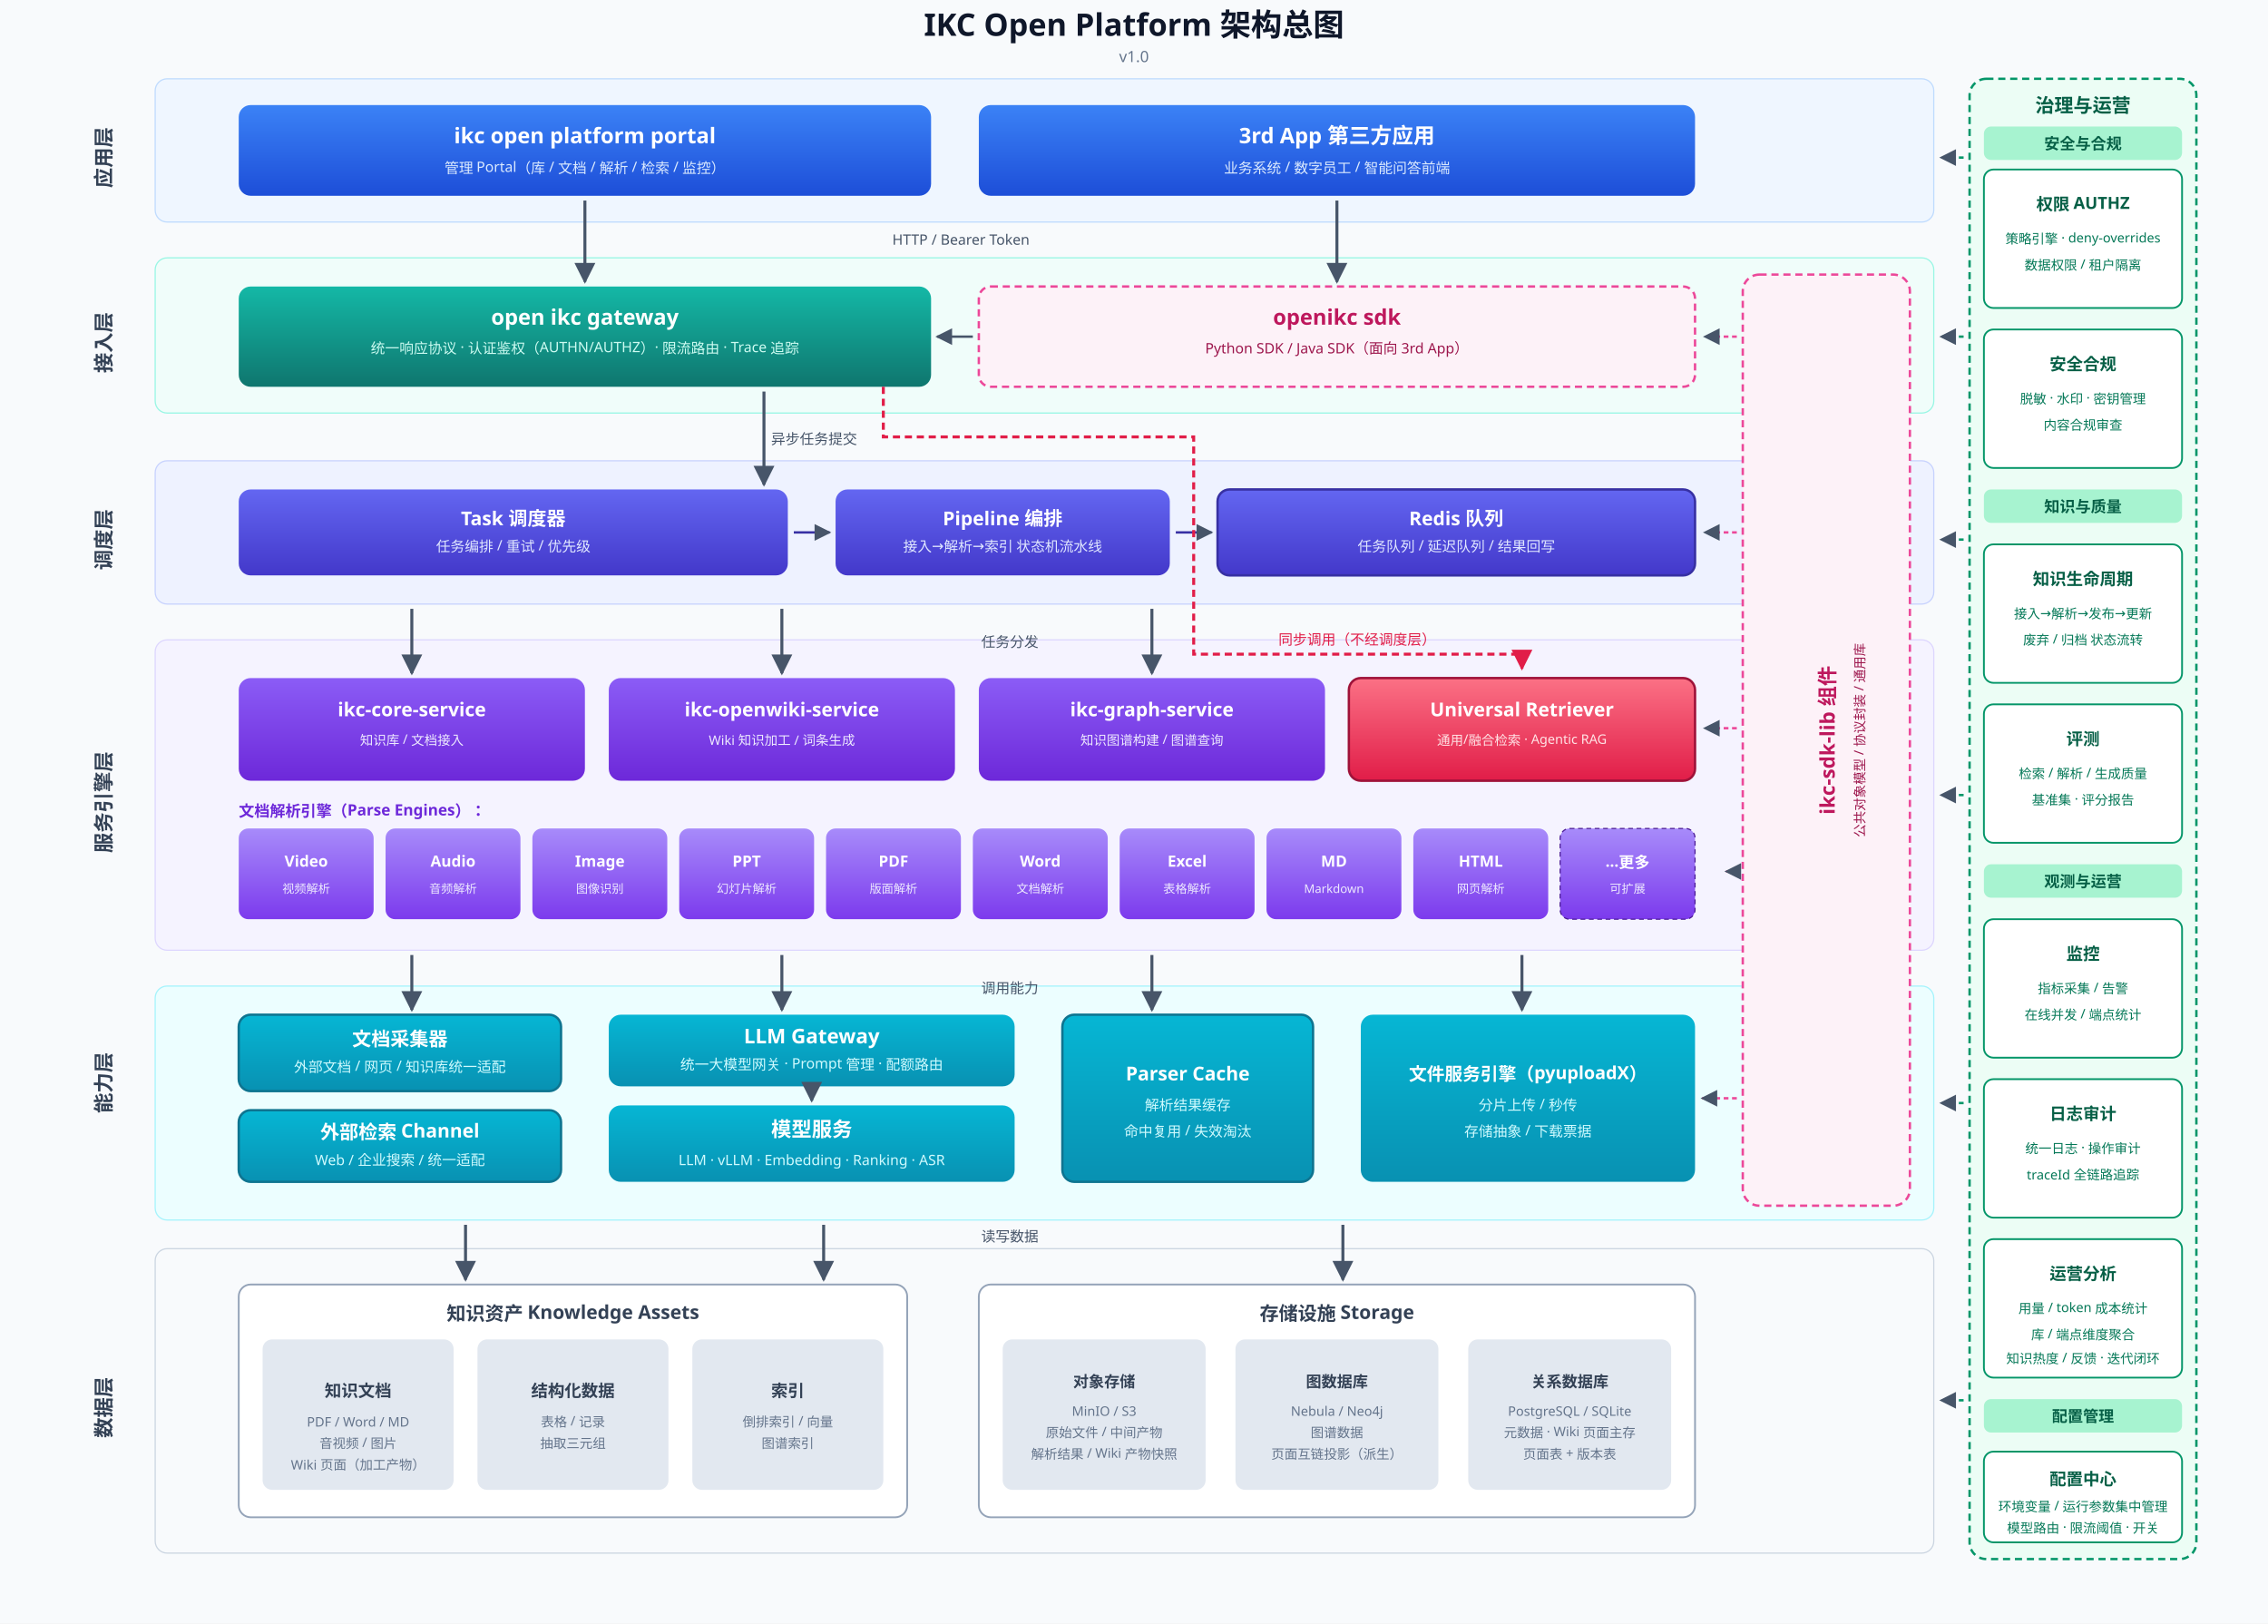
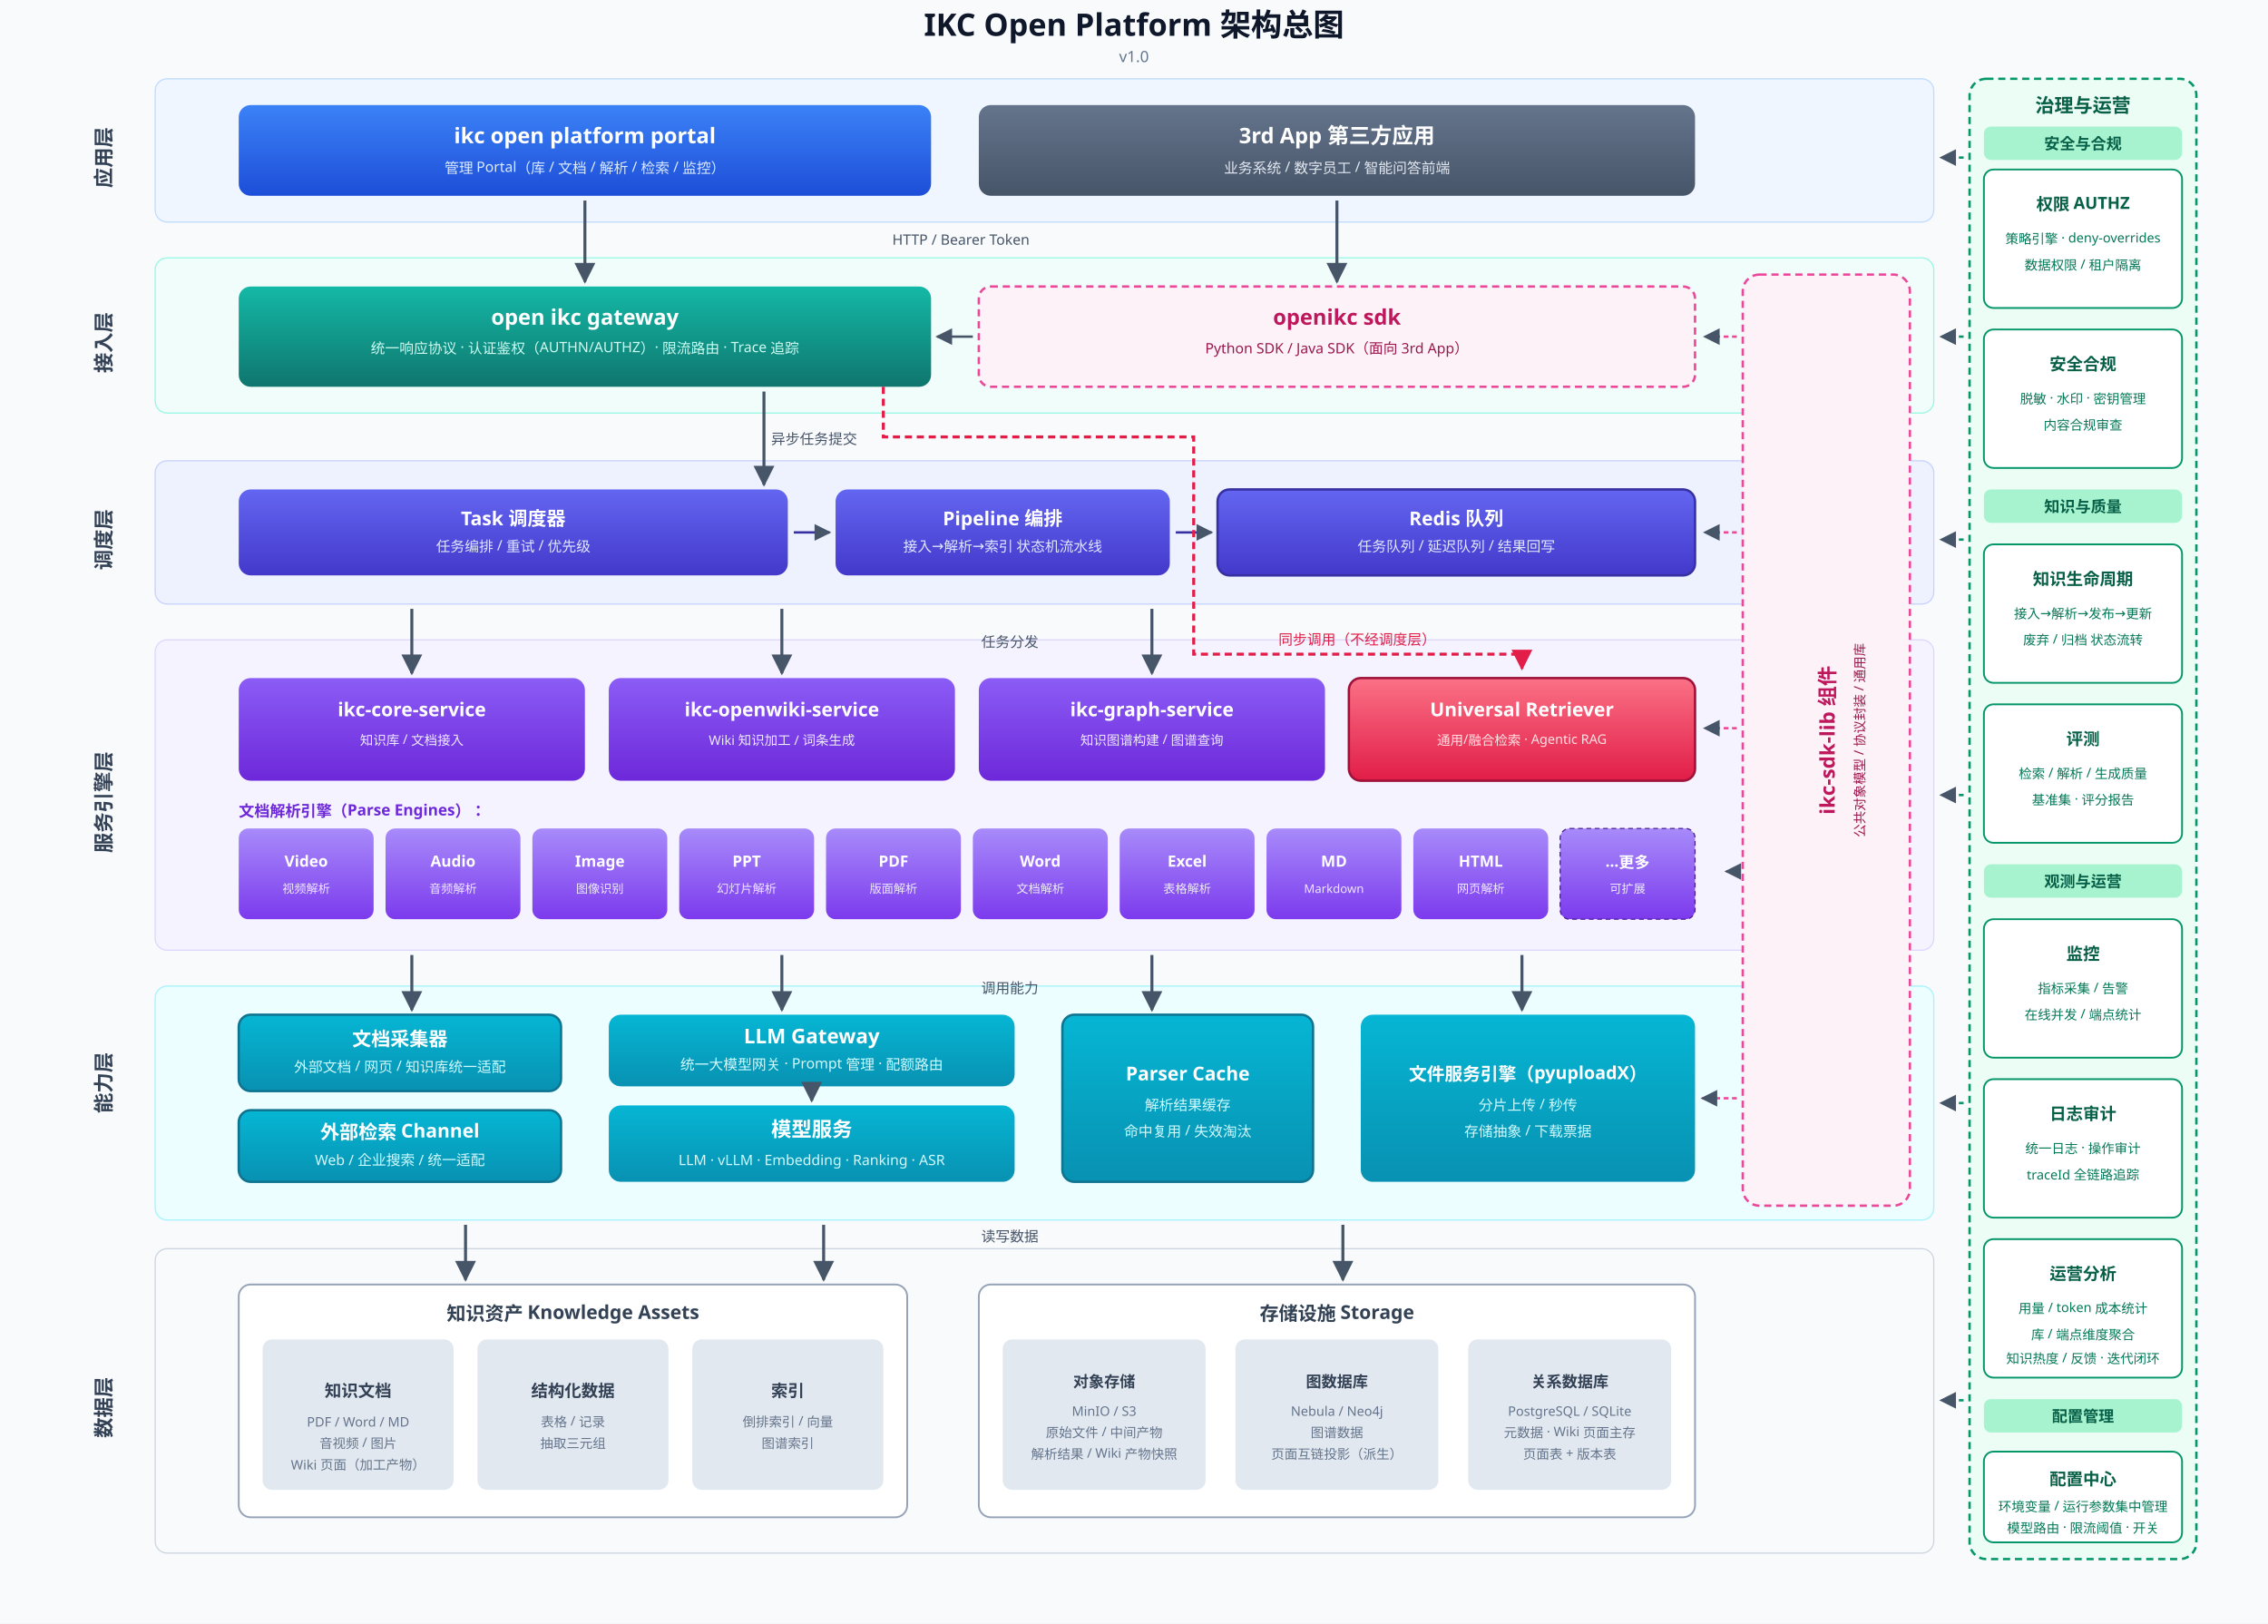
<svg xmlns="http://www.w3.org/2000/svg" viewBox="0 0 1900 1360" font-family="'PingFang SC','Microsoft YaHei','Noto Sans SC',sans-serif">
  <defs>
    <linearGradient id="gBlue" x1="0" y1="0" x2="0" y2="1">
      <stop offset="0" stop-color="#3b82f6" />
      <stop offset="1" stop-color="#1d4ed8" />
    </linearGradient>
    <linearGradient id="gTeal" x1="0" y1="0" x2="0" y2="1">
      <stop offset="0" stop-color="#14b8a6" />
      <stop offset="1" stop-color="#0f766e" />
    </linearGradient>
    <linearGradient id="gIndigo" x1="0" y1="0" x2="0" y2="1">
      <stop offset="0" stop-color="#6366f1" />
      <stop offset="1" stop-color="#4338ca" />
    </linearGradient>
    <linearGradient id="gViolet" x1="0" y1="0" x2="0" y2="1">
      <stop offset="0" stop-color="#8b5cf6" />
      <stop offset="1" stop-color="#6d28d9" />
    </linearGradient>
    <linearGradient id="gVioletLight" x1="0" y1="0" x2="0" y2="1">
      <stop offset="0" stop-color="#a78bfa" />
      <stop offset="1" stop-color="#7c3aed" />
    </linearGradient>
    <linearGradient id="gRose" x1="0" y1="0" x2="0" y2="1">
      <stop offset="0" stop-color="#fb7185" />
      <stop offset="1" stop-color="#e11d48" />
    </linearGradient>
    <linearGradient id="gCyan" x1="0" y1="0" x2="0" y2="1">
      <stop offset="0" stop-color="#06b6d4" />
      <stop offset="1" stop-color="#0891b2" />
    </linearGradient>
    <linearGradient id="gSlate" x1="0" y1="0" x2="0" y2="1">
      <stop offset="0" stop-color="#64748b" />
      <stop offset="1" stop-color="#475569" />
    </linearGradient>
    <marker id="arrow" viewBox="0 0 10 10" refX="9" refY="5" markerWidth="7" markerHeight="7" orient="auto-start-reverse">
      <path d="M 0 0 L 10 5 L 0 10 z" fill="#475569" />
    </marker>
    <marker id="arrowRose" viewBox="0 0 10 10" refX="9" refY="5" markerWidth="7" markerHeight="7" orient="auto-start-reverse">
      <path d="M 0 0 L 10 5 L 0 10 z" fill="#e11d48" />
    </marker>
  </defs>
  <rect x="0" y="0" width="1900" height="1360" fill="#f8fafc" />
  <text x="950" y="30" text-anchor="middle" font-size="26" font-weight="bold" fill="#0f172a">IKC Open Platform 架构总图</text>
  <text x="950" y="52" text-anchor="middle" font-size="13" fill="#64748b">v1.0</text>
  <rect x="130" y="66" width="1490" height="120" rx="10" fill="#eff6ff" stroke="#bfdbfe" />
  <rect x="130" y="216" width="1490" height="130" rx="10" fill="#f0fdfa" stroke="#99f6e4" />
  <rect x="130" y="386" width="1490" height="120" rx="10" fill="#eef2ff" stroke="#c7d2fe" />
  <rect x="130" y="536" width="1490" height="260" rx="10" fill="#f5f3ff" stroke="#ddd6fe" />
  <rect x="130" y="826" width="1490" height="196" rx="10" fill="#ecfeff" stroke="#a5f3fc" />
  <rect x="130" y="1046" width="1490" height="255" rx="10" fill="#f8fafc" stroke="#cbd5e1" />
  <g font-size="17" font-weight="bold" fill="#334155" text-anchor="middle">
    <text x="93" y="132" transform="rotate(-90 93 132)">应用层</text>
    <text x="93" y="287" transform="rotate(-90 93 287)">接入层</text>
    <text x="93" y="452" transform="rotate(-90 93 452)">调度层</text>
    <text x="93" y="672" transform="rotate(-90 93 672)">服务引擎层</text>
    <text x="93" y="907" transform="rotate(-90 93 907)">能力层</text>
    <text x="93" y="1179" transform="rotate(-90 93 1179)">数据层</text>
  </g>
  <g>
    <rect x="200" y="88" width="580" height="76" rx="10" fill="url(#gBlue)" />
    <text x="490" y="120" text-anchor="middle" font-size="18" font-weight="bold" fill="#ffffff">ikc open platform portal</text>
    <text x="490" y="145" text-anchor="middle" font-size="12" fill="#dbeafe">管理 Portal（库 / 文档 / 解析 / 检索 / 监控）</text>
-     <rect x="820" y="88" width="600" height="76" rx="10" fill="url(#gBlue)" />
+     <rect x="820" y="88" width="600" height="76" rx="10" fill="url(#gSlate)" />
    <text x="1120" y="120" text-anchor="middle" font-size="18" font-weight="bold" fill="#ffffff">3rd App 第三方应用</text>
-     <text x="1120" y="145" text-anchor="middle" font-size="12" fill="#dbeafe">业务系统 / 数字员工 / 智能问答前端</text>
+     <text x="1120" y="145" text-anchor="middle" font-size="12" fill="#e2e8f0">业务系统 / 数字员工 / 智能问答前端</text>
  </g>
  <g>
    <rect x="200" y="240" width="580" height="84" rx="10" fill="url(#gTeal)" />
    <text x="490" y="272" text-anchor="middle" font-size="18" font-weight="bold" fill="#ffffff">open ikc gateway</text>
    <text x="490" y="296" text-anchor="middle" font-size="12" fill="#ccfbf1">统一响应协议 · 认证鉴权（AUTHN/AUTHZ）· 限流路由 · Trace 追踪</text>
    <rect x="820" y="240" width="600" height="84" rx="10" fill="#fdf2f8" stroke="#ec4899" stroke-width="2" stroke-dasharray="6 4" />
    <text x="1120" y="272" text-anchor="middle" font-size="18" font-weight="bold" fill="#be185d">openikc sdk</text>
    <text x="1120" y="296" text-anchor="middle" font-size="12" fill="#9d174d">Python SDK / Java SDK（面向 3rd App）</text>
  </g>
  <line x1="815" y1="282" x2="785" y2="282" stroke="#475569" stroke-width="2" marker-end="url(#arrow)" />
  <g>
    <rect x="200" y="410" width="460" height="72" rx="10" fill="url(#gIndigo)" />
    <text x="430" y="440" text-anchor="middle" font-size="16" font-weight="bold" fill="#ffffff">Task 调度器</text>
    <text x="430" y="462" text-anchor="middle" font-size="12" fill="#e0e7ff">任务编排 / 重试 / 优先级</text>
    <rect x="700" y="410" width="280" height="72" rx="10" fill="url(#gIndigo)" />
    <text x="840" y="440" text-anchor="middle" font-size="16" font-weight="bold" fill="#ffffff">Pipeline 编排</text>
    <text x="840" y="462" text-anchor="middle" font-size="12" fill="#e0e7ff">接入→解析→索引 状态机流水线</text>
    <rect x="1020" y="410" width="400" height="72" rx="10" fill="url(#gIndigo)" stroke="#3730a3" stroke-width="2" />
    <text x="1220" y="440" text-anchor="middle" font-size="16" font-weight="bold" fill="#ffffff">Redis 队列</text>
    <text x="1220" y="462" text-anchor="middle" font-size="12" fill="#e0e7ff">任务队列 / 延迟队列 / 结果回写</text>
  </g>
  <line x1="665" y1="446" x2="695" y2="446" stroke="#3730a3" stroke-width="2" marker-end="url(#arrow)" />
  <line x1="985" y1="446" x2="1015" y2="446" stroke="#3730a3" stroke-width="2" marker-end="url(#arrow)" />
  <g>
    <rect x="200" y="568" width="290" height="86" rx="10" fill="url(#gViolet)" />
    <text x="345" y="600" text-anchor="middle" font-size="16" font-weight="bold" fill="#ffffff">ikc-core-service</text>
    <text x="345" y="624" text-anchor="middle" font-size="11" fill="#ede9fe">知识库 / 文档接入</text>
    <rect x="510" y="568" width="290" height="86" rx="10" fill="url(#gViolet)" />
    <text x="655" y="600" text-anchor="middle" font-size="16" font-weight="bold" fill="#ffffff">ikc-openwiki-service</text>
    <text x="655" y="624" text-anchor="middle" font-size="11" fill="#ede9fe">Wiki 知识加工 / 词条生成</text>
    <rect x="820" y="568" width="290" height="86" rx="10" fill="url(#gViolet)" />
    <text x="965" y="600" text-anchor="middle" font-size="16" font-weight="bold" fill="#ffffff">ikc-graph-service</text>
    <text x="965" y="624" text-anchor="middle" font-size="11" fill="#ede9fe">知识图谱构建 / 图谱查询</text>
    <rect x="1130" y="568" width="290" height="86" rx="10" fill="url(#gRose)" stroke="#9f1239" stroke-width="2" />
    <text x="1275" y="600" text-anchor="middle" font-size="16" font-weight="bold" fill="#ffffff">Universal Retriever</text>
    <text x="1275" y="624" text-anchor="middle" font-size="11" fill="#ffe4e6">通用/融合检索 · Agentic RAG</text>
  </g>
  <text x="200" y="684" font-size="13" font-weight="bold" fill="#6d28d9">文档解析引擎（Parse Engines）：</text>
  <g font-size="13" font-weight="bold" fill="#ffffff" text-anchor="middle">
    <rect x="200" y="694" width="113" height="76" rx="8" fill="url(#gVioletLight)" />
    <text x="256.5" y="726">Video</text>
    <text x="256.5" y="748" font-size="10" font-weight="normal" fill="#ede9fe">视频解析</text>
    <rect x="323" y="694" width="113" height="76" rx="8" fill="url(#gVioletLight)" />
    <text x="379.5" y="726">Audio</text>
    <text x="379.5" y="748" font-size="10" font-weight="normal" fill="#ede9fe">音频解析</text>
    <rect x="446" y="694" width="113" height="76" rx="8" fill="url(#gVioletLight)" />
    <text x="502.5" y="726">Image</text>
    <text x="502.5" y="748" font-size="10" font-weight="normal" fill="#ede9fe">图像识别</text>
    <rect x="569" y="694" width="113" height="76" rx="8" fill="url(#gVioletLight)" />
    <text x="625.5" y="726">PPT</text>
    <text x="625.5" y="748" font-size="10" font-weight="normal" fill="#ede9fe">幻灯片解析</text>
    <rect x="692" y="694" width="113" height="76" rx="8" fill="url(#gVioletLight)" />
    <text x="748.5" y="726">PDF</text>
    <text x="748.5" y="748" font-size="10" font-weight="normal" fill="#ede9fe">版面解析</text>
    <rect x="815" y="694" width="113" height="76" rx="8" fill="url(#gVioletLight)" />
    <text x="871.5" y="726">Word</text>
    <text x="871.5" y="748" font-size="10" font-weight="normal" fill="#ede9fe">文档解析</text>
    <rect x="938" y="694" width="113" height="76" rx="8" fill="url(#gVioletLight)" />
    <text x="994.5" y="726">Excel</text>
    <text x="994.5" y="748" font-size="10" font-weight="normal" fill="#ede9fe">表格解析</text>
    <rect x="1061" y="694" width="113" height="76" rx="8" fill="url(#gVioletLight)" />
    <text x="1117.5" y="726">MD</text>
    <text x="1117.5" y="748" font-size="10" font-weight="normal" fill="#ede9fe">Markdown</text>
    <rect x="1184" y="694" width="113" height="76" rx="8" fill="url(#gVioletLight)" />
    <text x="1240.5" y="726">HTML</text>
    <text x="1240.5" y="748" font-size="10" font-weight="normal" fill="#ede9fe">网页解析</text>
    <rect x="1307" y="694" width="113" height="76" rx="8" fill="url(#gVioletLight)" stroke="#4c1d95" stroke-dasharray="4 3" />
    <text x="1363.5" y="726">…更多</text>
    <text x="1363.5" y="748" font-size="10" font-weight="normal" fill="#ede9fe">可扩展</text>
  </g>
  <g>
    <rect x="200" y="850" width="270" height="64" rx="10" fill="url(#gCyan)" stroke="#0e7490" stroke-width="2" />
    <text x="335" y="876" text-anchor="middle" font-size="16" font-weight="bold" fill="#ffffff">文档采集器</text>
    <text x="335" y="898" text-anchor="middle" font-size="12" fill="#cffafe">外部文档 / 网页 / 知识库统一适配</text>
    <rect x="200" y="930" width="270" height="60" rx="10" fill="url(#gCyan)" stroke="#0e7490" stroke-width="2" />
    <text x="335" y="954" text-anchor="middle" font-size="16" font-weight="bold" fill="#ffffff">外部检索 Channel</text>
    <text x="335" y="976" text-anchor="middle" font-size="12" fill="#cffafe">Web / 企业搜索 / 统一适配</text>
    <rect x="510" y="850" width="340" height="60" rx="10" fill="url(#gCyan)" />
    <text x="680" y="874" text-anchor="middle" font-size="17" font-weight="bold" fill="#ffffff">LLM Gateway</text>
    <text x="680" y="896" text-anchor="middle" font-size="12" fill="#cffafe">统一大模型网关 · Prompt 管理 · 配额路由</text>
    <line x1="680" y1="912" x2="680" y2="922" stroke="#0e7490" stroke-width="2.5" marker-end="url(#arrow)" />
    <rect x="510" y="926" width="340" height="64" rx="10" fill="url(#gCyan)" />
    <text x="680" y="952" text-anchor="middle" font-size="17" font-weight="bold" fill="#ffffff">模型服务</text>
    <text x="680" y="976" text-anchor="middle" font-size="12" fill="#cffafe">LLM · vLLM · Embedding · Ranking · ASR</text>
    <rect x="890" y="850" width="210" height="140" rx="10" fill="url(#gCyan)" stroke="#0e7490" stroke-width="2" />
    <text x="995" y="905" text-anchor="middle" font-size="16" font-weight="bold" fill="#ffffff">Parser Cache</text>
    <text x="995" y="930" text-anchor="middle" font-size="12" fill="#cffafe">解析结果缓存</text>
    <text x="995" y="952" text-anchor="middle" font-size="12" fill="#cffafe">命中复用 / 失效淘汰</text>
    <rect x="1140" y="850" width="280" height="140" rx="10" fill="url(#gCyan)" />
    <text x="1280" y="905" text-anchor="middle" font-size="15" font-weight="bold" fill="#ffffff">文件服务引擎（pyuploadX）</text>
    <text x="1280" y="930" text-anchor="middle" font-size="12" fill="#cffafe">分片上传 / 秒传</text>
    <text x="1280" y="952" text-anchor="middle" font-size="12" fill="#cffafe">存储抽象 / 下载票据</text>
  </g>
  <g>
    <rect x="200" y="1076" width="560" height="195" rx="10" fill="#ffffff" stroke="#94a3b8" stroke-width="1.5" />
    <text x="480" y="1106" text-anchor="middle" font-size="16" font-weight="bold" fill="#334155">知识资产 Knowledge Assets</text>
    <g text-anchor="middle">
      <rect x="220" y="1122" width="160" height="126" rx="8" fill="#e2e8f0" />
      <text x="300" y="1170" font-size="14" font-weight="bold" fill="#334155">知识文档</text>
      <text x="300" y="1195" font-size="11" fill="#64748b">PDF / Word / MD</text>
      <text x="300" y="1213" font-size="11" fill="#64748b">音视频 / 图片</text>
      <text x="300" y="1231" font-size="11" fill="#64748b">Wiki 页面（加工产物）</text>
      <rect x="400" y="1122" width="160" height="126" rx="8" fill="#e2e8f0" />
      <text x="480" y="1170" font-size="14" font-weight="bold" fill="#334155">结构化数据</text>
      <text x="480" y="1195" font-size="11" fill="#64748b">表格 / 记录</text>
      <text x="480" y="1213" font-size="11" fill="#64748b">抽取三元组</text>
      <rect x="580" y="1122" width="160" height="126" rx="8" fill="#e2e8f0" />
      <text x="660" y="1170" font-size="14" font-weight="bold" fill="#334155">索引</text>
      <text x="660" y="1195" font-size="11" fill="#64748b">倒排索引 / 向量</text>
      <text x="660" y="1213" font-size="11" fill="#64748b">图谱索引</text>
    </g>
    <rect x="820" y="1076" width="600" height="195" rx="10" fill="#ffffff" stroke="#94a3b8" stroke-width="1.5" />
    <text x="1120" y="1106" text-anchor="middle" font-size="16" font-weight="bold" fill="#334155">存储设施 Storage</text>
    <g text-anchor="middle">
      <rect x="840" y="1122" width="170" height="126" rx="8" fill="#e2e8f0" />
      <text x="925" y="1162" font-size="13" font-weight="bold" fill="#334155">对象存储</text>
      <text x="925" y="1186" font-size="11" fill="#64748b">MinIO / S3</text>
      <text x="925" y="1204" font-size="11" fill="#64748b">原始文件 / 中间产物</text>
      <text x="925" y="1222" font-size="11" fill="#64748b">解析结果 / Wiki 产物快照</text>
      <rect x="1035" y="1122" width="170" height="126" rx="8" fill="#e2e8f0" />
      <text x="1120" y="1162" font-size="13" font-weight="bold" fill="#334155">图数据库</text>
      <text x="1120" y="1186" font-size="11" fill="#64748b">Nebula / Neo4j</text>
      <text x="1120" y="1204" font-size="11" fill="#64748b">图谱数据</text>
      <text x="1120" y="1222" font-size="11" fill="#64748b">页面互链投影（派生）</text>
      <rect x="1230" y="1122" width="170" height="126" rx="8" fill="#e2e8f0" />
      <text x="1315" y="1162" font-size="13" font-weight="bold" fill="#334155">关系数据库</text>
      <text x="1315" y="1186" font-size="11" fill="#64748b">PostgreSQL / SQLite</text>
      <text x="1315" y="1204" font-size="11" fill="#64748b">元数据 · Wiki 页面主存</text>
      <text x="1315" y="1222" font-size="11" fill="#64748b">页面表 + 版本表</text>
    </g>
  </g>
  <g>
    <rect x="1460" y="230" width="140" height="780" rx="14" fill="#fdf2f8" stroke="#ec4899" stroke-width="2" stroke-dasharray="6 4" />
    <text x="1537" y="620" text-anchor="middle" font-size="17" font-weight="bold" fill="#be185d" transform="rotate(-90 1537 620)">ikc-sdk-lib 组件</text>
    <text x="1562" y="620" text-anchor="middle" font-size="11" fill="#9d174d" transform="rotate(-90 1562 620)">公共对象模型 / 协议封装 / 通用库</text>
    <g stroke="#ec4899" stroke-width="2" stroke-dasharray="4 3">
      <line x1="1455" y1="282" x2="1428" y2="282" marker-end="url(#arrow)" />
      <line x1="1455" y1="446" x2="1428" y2="446" marker-end="url(#arrow)" />
      <line x1="1455" y1="610" x2="1428" y2="610" marker-end="url(#arrow)" />
      <line x1="1455" y1="730" x2="1446" y2="730" marker-end="url(#arrow)" />
      <line x1="1455" y1="920" x2="1426" y2="920" marker-end="url(#arrow)" />
    </g>
  </g>
  <g>
    <rect x="1650" y="66" width="190" height="1240" rx="14" fill="#ecfdf5" stroke="#059669" stroke-width="2" stroke-dasharray="6 4" />
    <text x="1745" y="94" text-anchor="middle" font-size="16" font-weight="bold" fill="#065f46">治理与运营</text>
    <rect x="1662" y="106" width="166" height="28" rx="6" fill="#a7f3d0" />
    <text x="1745" y="125" text-anchor="middle" font-size="13" font-weight="bold" fill="#065f46">安全与合规</text>
    <rect x="1662" y="142" width="166" height="116" rx="8" fill="#ffffff" stroke="#059669" stroke-width="1.5" />
    <text x="1745" y="176" text-anchor="middle" font-size="14" font-weight="bold" fill="#065f46">权限 AUTHZ</text>
    <text x="1745" y="204" text-anchor="middle" font-size="11" fill="#047857">策略引擎 · deny-overrides</text>
    <text x="1745" y="226" text-anchor="middle" font-size="11" fill="#047857">数据权限 / 租户隔离</text>
    <rect x="1662" y="276" width="166" height="116" rx="8" fill="#ffffff" stroke="#059669" stroke-width="1.5" />
    <text x="1745" y="310" text-anchor="middle" font-size="14" font-weight="bold" fill="#065f46">安全合规</text>
    <text x="1745" y="338" text-anchor="middle" font-size="11" fill="#047857">脱敏 · 水印 · 密钥管理</text>
    <text x="1745" y="360" text-anchor="middle" font-size="11" fill="#047857">内容合规审查</text>
    <rect x="1662" y="410" width="166" height="28" rx="6" fill="#a7f3d0" />
    <text x="1745" y="429" text-anchor="middle" font-size="13" font-weight="bold" fill="#065f46">知识与质量</text>
    <rect x="1662" y="456" width="166" height="116" rx="8" fill="#ffffff" stroke="#059669" stroke-width="1.5" />
    <text x="1745" y="490" text-anchor="middle" font-size="14" font-weight="bold" fill="#065f46">知识生命周期</text>
    <text x="1745" y="518" text-anchor="middle" font-size="11" fill="#047857">接入→解析→发布→更新</text>
    <text x="1745" y="540" text-anchor="middle" font-size="11" fill="#047857">废弃 / 归档 状态流转</text>
    <rect x="1662" y="590" width="166" height="116" rx="8" fill="#ffffff" stroke="#059669" stroke-width="1.5" />
    <text x="1745" y="624" text-anchor="middle" font-size="14" font-weight="bold" fill="#065f46">评测</text>
    <text x="1745" y="652" text-anchor="middle" font-size="11" fill="#047857">检索 / 解析 / 生成质量</text>
    <text x="1745" y="674" text-anchor="middle" font-size="11" fill="#047857">基准集 · 评分报告</text>
    <rect x="1662" y="724" width="166" height="28" rx="6" fill="#a7f3d0" />
    <text x="1745" y="743" text-anchor="middle" font-size="13" font-weight="bold" fill="#065f46">观测与运营</text>
    <rect x="1662" y="770" width="166" height="116" rx="8" fill="#ffffff" stroke="#059669" stroke-width="1.5" />
    <text x="1745" y="804" text-anchor="middle" font-size="14" font-weight="bold" fill="#065f46">监控</text>
    <text x="1745" y="832" text-anchor="middle" font-size="11" fill="#047857">指标采集 / 告警</text>
    <text x="1745" y="854" text-anchor="middle" font-size="11" fill="#047857">在线并发 / 端点统计</text>
    <rect x="1662" y="904" width="166" height="116" rx="8" fill="#ffffff" stroke="#059669" stroke-width="1.5" />
    <text x="1745" y="938" text-anchor="middle" font-size="14" font-weight="bold" fill="#065f46">日志审计</text>
    <text x="1745" y="966" text-anchor="middle" font-size="11" fill="#047857">统一日志 · 操作审计</text>
    <text x="1745" y="988" text-anchor="middle" font-size="11" fill="#047857">traceId 全链路追踪</text>
    <rect x="1662" y="1038" width="166" height="116" rx="8" fill="#ffffff" stroke="#059669" stroke-width="1.5" />
    <text x="1745" y="1072" text-anchor="middle" font-size="14" font-weight="bold" fill="#065f46">运营分析</text>
    <text x="1745" y="1100" text-anchor="middle" font-size="11" fill="#047857">用量 / token 成本统计</text>
    <text x="1745" y="1122" text-anchor="middle" font-size="11" fill="#047857">库 / 端点维度聚合</text>
    <text x="1745" y="1142" text-anchor="middle" font-size="11" fill="#047857">知识热度 / 反馈 · 迭代闭环</text>
    <rect x="1662" y="1172" width="166" height="28" rx="6" fill="#a7f3d0" />
    <text x="1745" y="1191" text-anchor="middle" font-size="13" font-weight="bold" fill="#065f46">配置管理</text>
    <rect x="1662" y="1216" width="166" height="76" rx="8" fill="#ffffff" stroke="#059669" stroke-width="1.5" />
    <text x="1745" y="1244" text-anchor="middle" font-size="14" font-weight="bold" fill="#065f46">配置中心</text>
    <text x="1745" y="1266" text-anchor="middle" font-size="11" fill="#047857">环境变量 / 运行参数集中管理</text>
    <text x="1745" y="1284" text-anchor="middle" font-size="11" fill="#047857">模型路由 · 限流阈值 · 开关</text>
    <g stroke="#059669" stroke-width="2" stroke-dasharray="4 3">
      <line x1="1645" y1="132" x2="1626" y2="132" marker-end="url(#arrow)" />
      <line x1="1645" y1="282" x2="1626" y2="282" marker-end="url(#arrow)" />
      <line x1="1645" y1="452" x2="1626" y2="452" marker-end="url(#arrow)" />
      <line x1="1645" y1="666" x2="1626" y2="666" marker-end="url(#arrow)" />
      <line x1="1645" y1="924" x2="1626" y2="924" marker-end="url(#arrow)" />
      <line x1="1645" y1="1173" x2="1626" y2="1173" marker-end="url(#arrow)" />
    </g>
  </g>
  <g stroke="#475569" stroke-width="2.5">
    <line x1="490" y1="168" x2="490" y2="236" marker-end="url(#arrow)" />
    <line x1="1120" y1="168" x2="1120" y2="236" marker-end="url(#arrow)" />
    <line x1="640" y1="328" x2="640" y2="406" marker-end="url(#arrow)" />
    <line x1="345" y1="510" x2="345" y2="564" marker-end="url(#arrow)" />
    <line x1="655" y1="510" x2="655" y2="564" marker-end="url(#arrow)" />
    <line x1="965" y1="510" x2="965" y2="564" marker-end="url(#arrow)" />
    <line x1="345" y1="800" x2="345" y2="846" marker-end="url(#arrow)" />
    <line x1="655" y1="800" x2="655" y2="846" marker-end="url(#arrow)" />
    <line x1="965" y1="800" x2="965" y2="846" marker-end="url(#arrow)" />
    <line x1="1275" y1="800" x2="1275" y2="846" marker-end="url(#arrow)" />
    <line x1="390" y1="1026" x2="390" y2="1072" marker-end="url(#arrow)" />
    <line x1="690" y1="1026" x2="690" y2="1072" marker-end="url(#arrow)" />
    <line x1="1125" y1="1026" x2="1125" y2="1072" marker-end="url(#arrow)" />
  </g>
  <path d="M 740 324 L 740 366 L 1000 366 L 1000 548 L 1275 548 L 1275 560" fill="none" stroke="#e11d48" stroke-width="2.5" stroke-dasharray="6 4" marker-end="url(#arrowRose)" />
  <text x="1137" y="540" text-anchor="middle" font-size="12" fill="#e11d48">同步调用（不经调度层）</text>
  <g font-size="12" fill="#475569" text-anchor="middle">
    <text x="805" y="205">HTTP / Bearer Token</text>
    <text x="682" y="372">异步任务提交</text>
    <text x="846" y="542">任务分发</text>
    <text x="846" y="832">调用能力</text>
    <text x="846" y="1040">读写数据</text>
  </g>
</svg>
